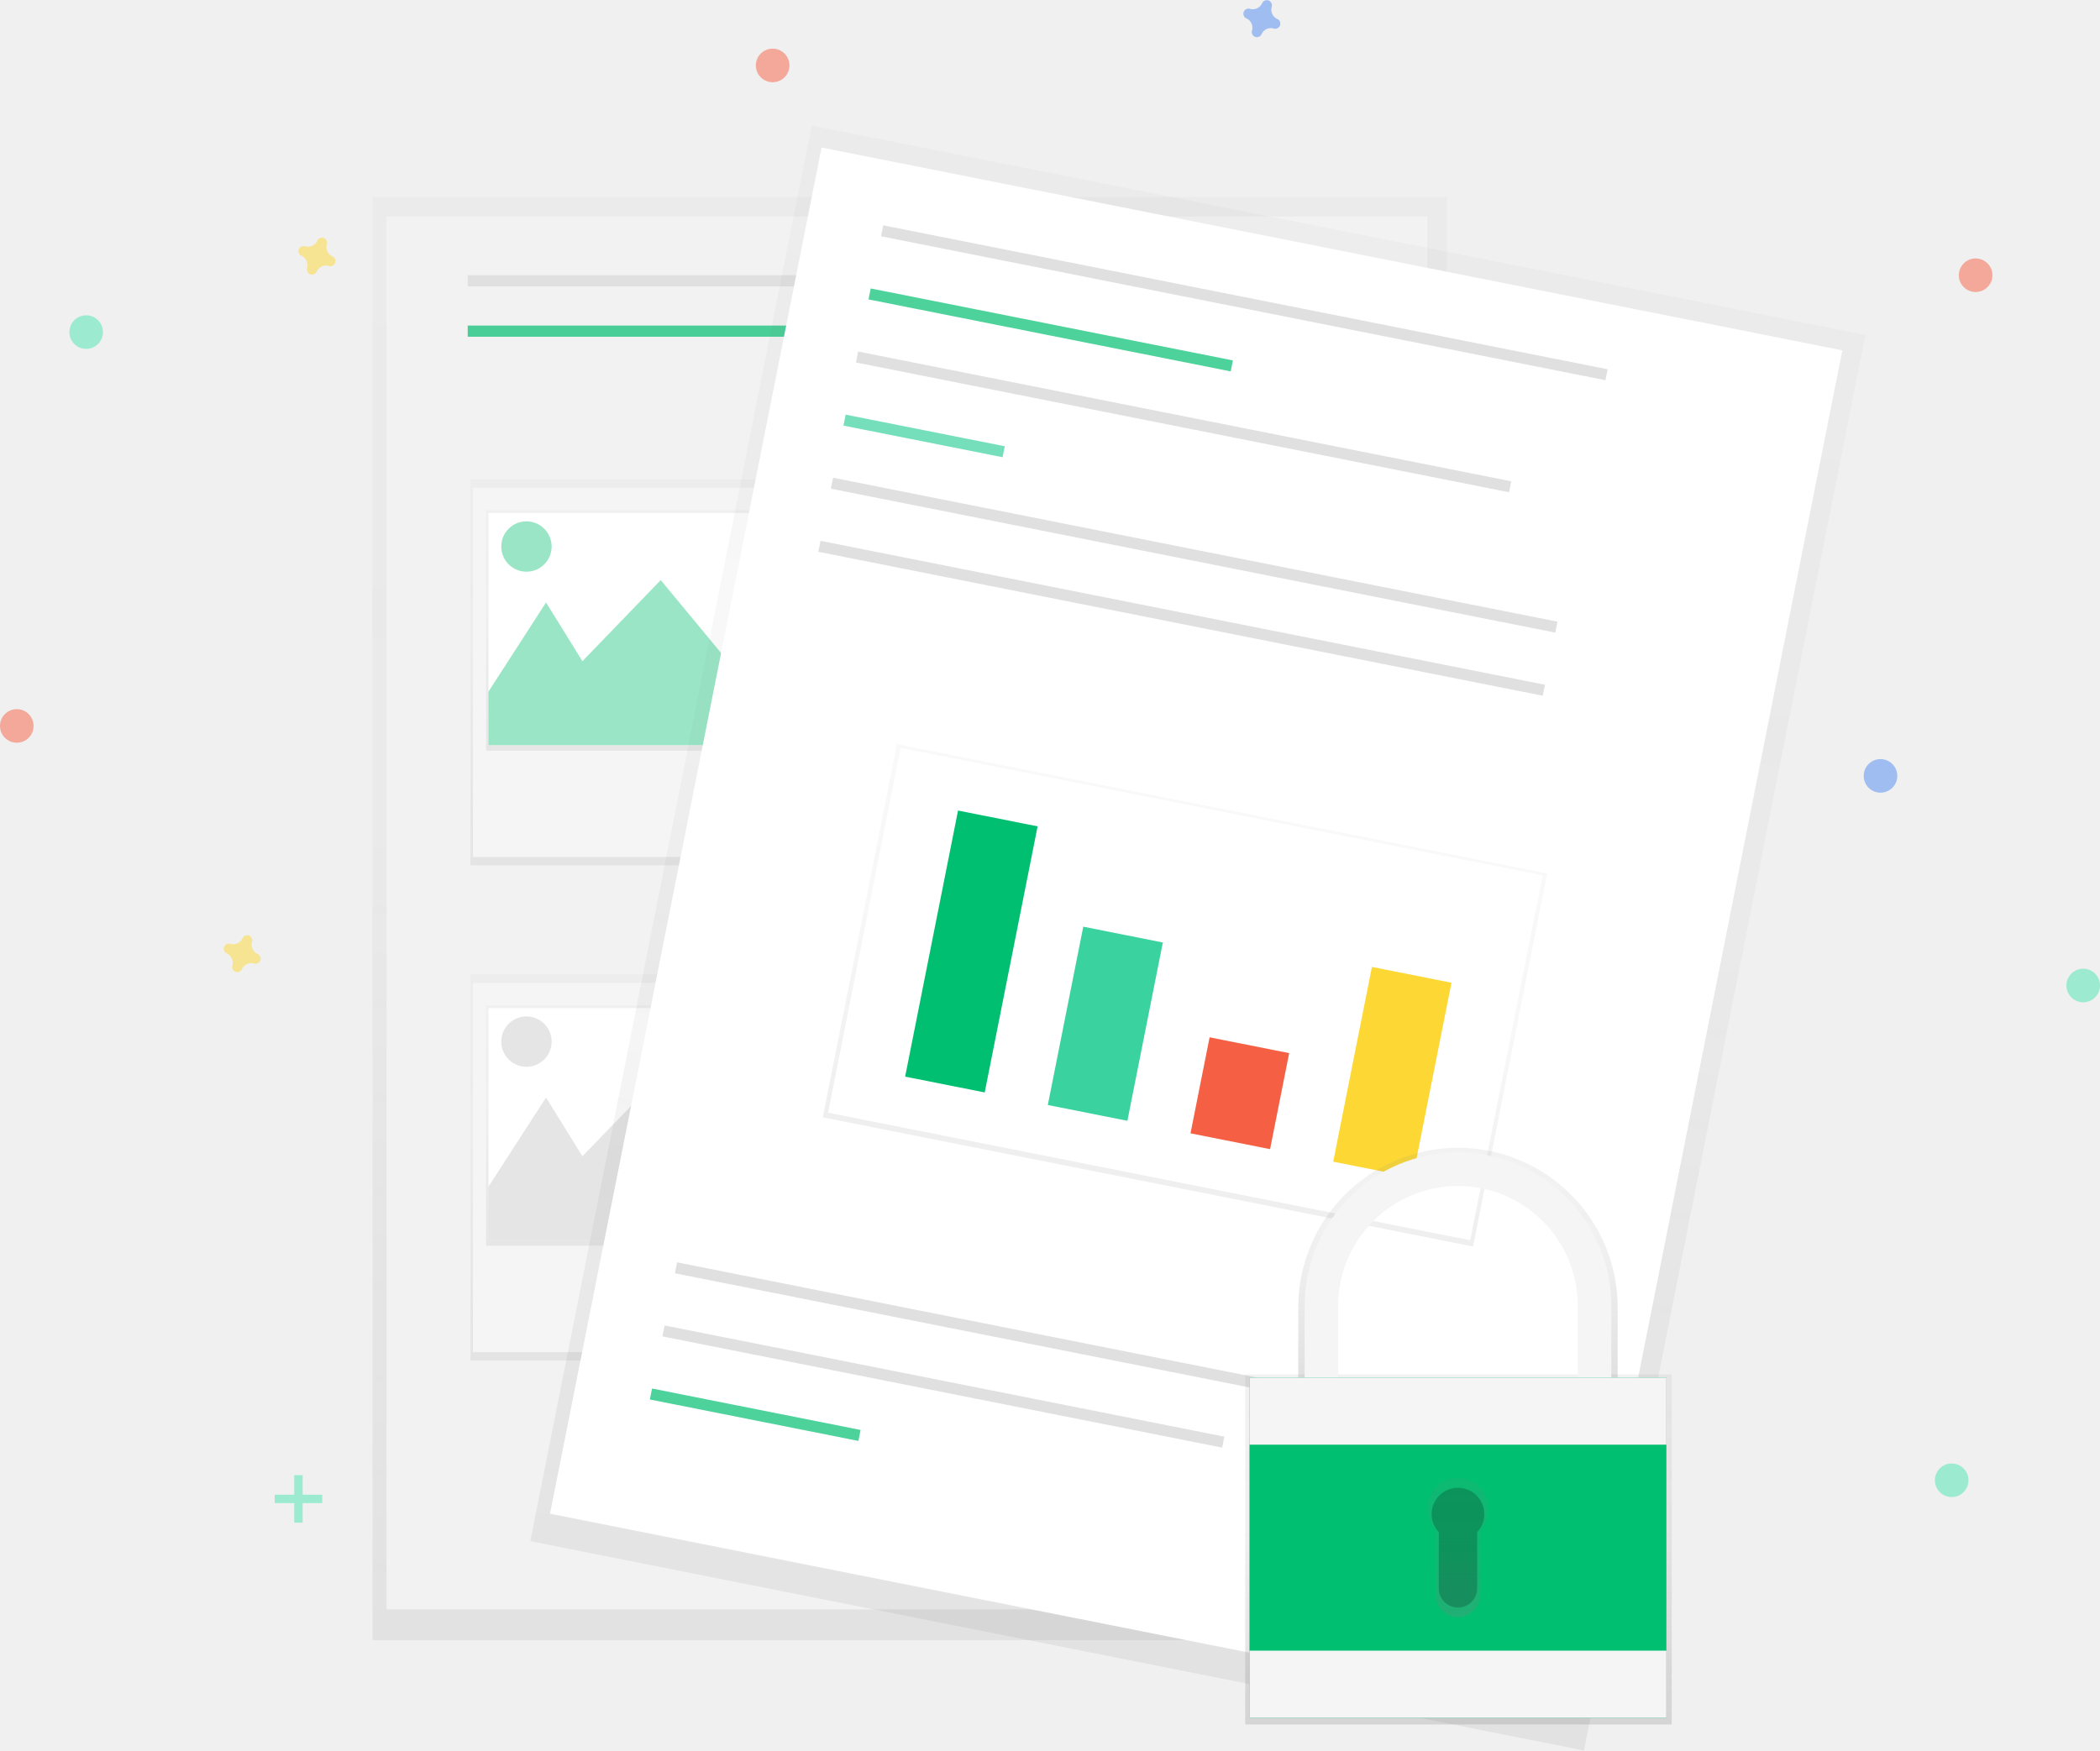
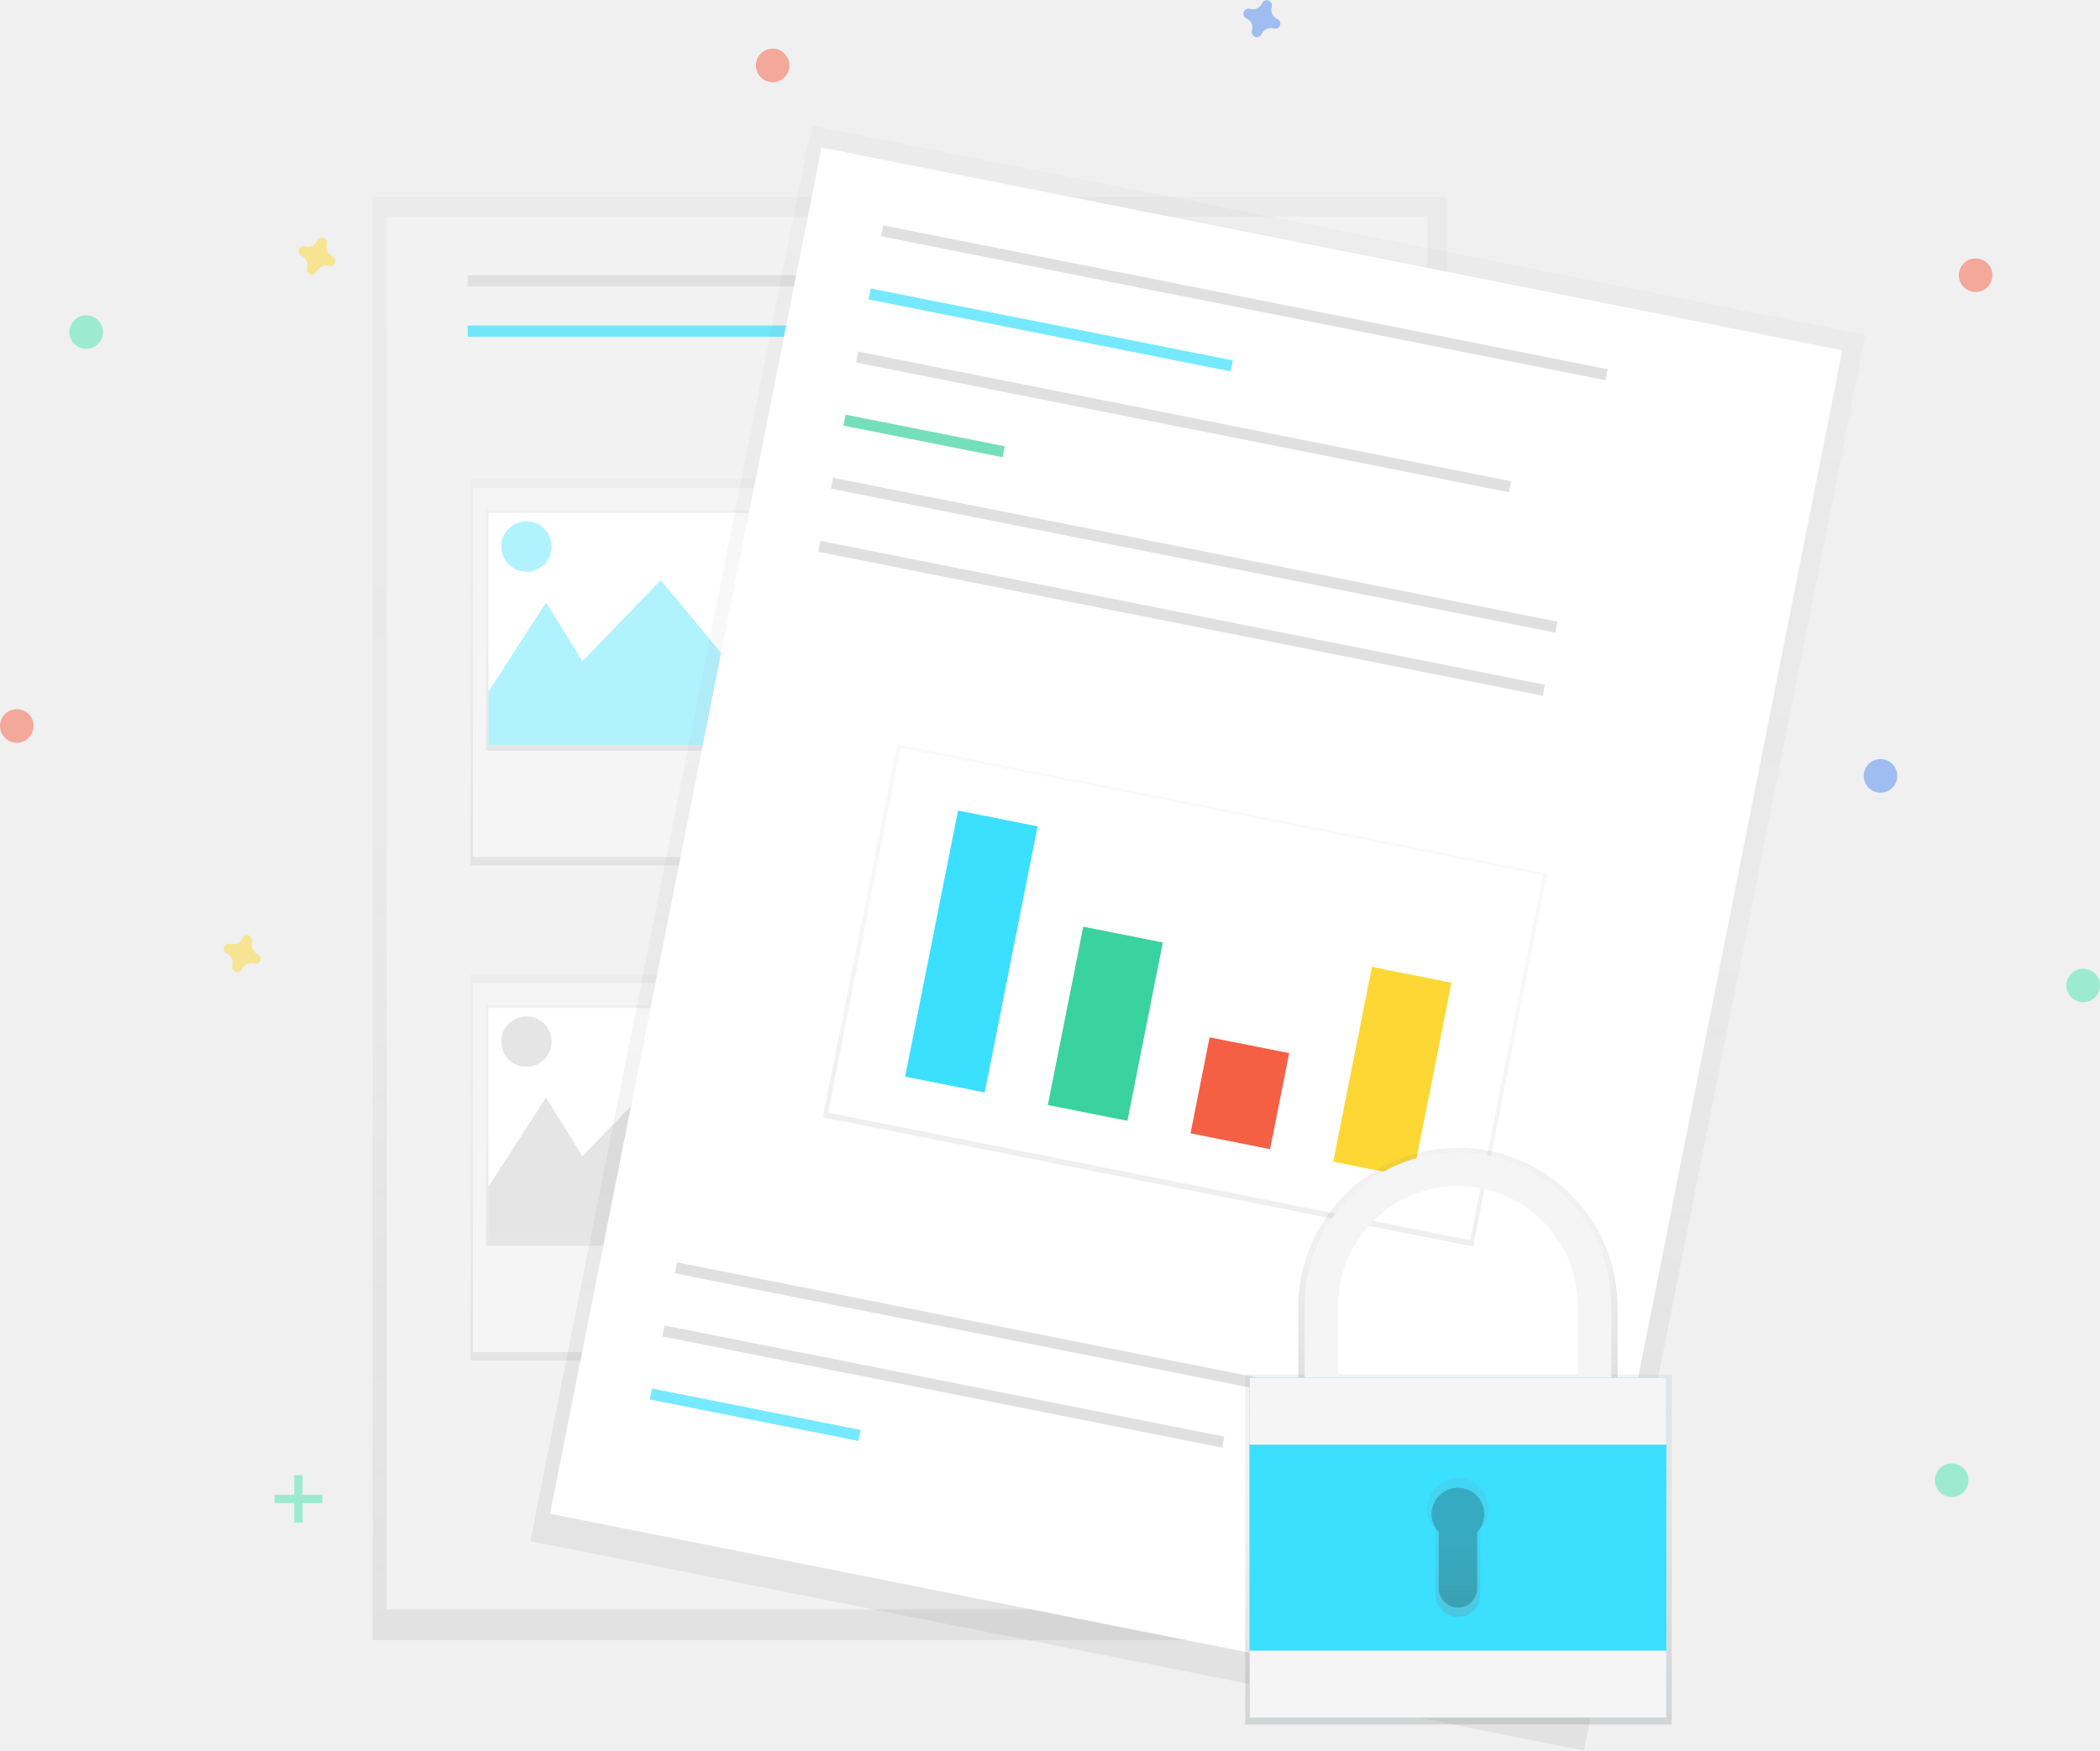
<svg xmlns="http://www.w3.org/2000/svg" xmlns:xlink="http://www.w3.org/1999/xlink" id="e8f68bdd-4984-4f2e-95b7-7fc8ec281257" data-name="Layer 1" width="918.14" height="765.54" viewBox="0 0 918.14 765.54">
  <defs>
    <linearGradient id="27aa7b70-b106-4a00-be67-693c8380e41d" x1="397.74" y1="717.25" x2="397.74" y2="86.11" gradientUnits="userSpaceOnUse">
      <stop offset="0" stop-color="gray" stop-opacity="0.25" />
      <stop offset="0.54" stop-color="gray" stop-opacity="0.12" />
      <stop offset="1" stop-color="gray" stop-opacity="0.1" />
    </linearGradient>
    <linearGradient id="46a816da-c484-41ec-8a6f-fbf14454d910" x1="288.88" y1="378.44" x2="288.88" y2="209.65" xlink:href="#27aa7b70-b106-4a00-be67-693c8380e41d" />
    <linearGradient id="32b634d8-28f1-48d9-a868-f602a2cad942" x1="288.88" y1="328.29" x2="288.88" y2="223.1" xlink:href="#27aa7b70-b106-4a00-be67-693c8380e41d" />
    <clipPath id="7a4c6aff-0be0-461b-a111-b3ae1b8fbf73" transform="translate(-140.93 -67.23)">
      <rect id="8cc91f6d-19b0-43cc-9c18-2faa83ac34ba" data-name="&lt;Rectangle&gt;" x="354.51" y="291.55" width="150.6" height="101.52" fill="#fff" />
    </clipPath>
    <linearGradient id="38f1cb81-8fac-4205-a0ff-a33ac00d354c" x1="288.88" y1="594.94" x2="288.88" y2="426.14" xlink:href="#27aa7b70-b106-4a00-be67-693c8380e41d" />
    <linearGradient id="6fc01aaf-135e-403e-a209-43b2a4fe59f1" x1="288.88" y1="544.79" x2="288.88" y2="439.6" xlink:href="#27aa7b70-b106-4a00-be67-693c8380e41d" />
    <clipPath id="79ce363a-d134-40e4-9f82-b96d04a36978" transform="translate(-140.93 -67.23)">
      <rect id="5b44e697-61fe-43bd-9a58-5f3e41301748" data-name="&lt;Rectangle&gt;" x="354.51" y="508.05" width="150.6" height="101.52" fill="#fff" />
    </clipPath>
    <linearGradient id="54803c44-522d-4b9e-9a34-f1f7b43e8483" x1="671.57" y1="760.34" x2="671.57" y2="129.2" gradientTransform="translate(1109.43 -194.1) rotate(90)" xlink:href="#27aa7b70-b106-4a00-be67-693c8380e41d" />
    <linearGradient id="089a6a47-adaa-499b-aefb-cd6464b62fb8" x1="670.96" y1="553.63" x2="670.96" y2="387.28" gradientTransform="translate(1129.51 -168.41) rotate(90)" xlink:href="#27aa7b70-b106-4a00-be67-693c8380e41d" />
    <linearGradient id="fd8d88e0-7826-450d-9e0b-001d1be709c2" x1="637.66" y1="754.12" x2="637.66" y2="601.05" xlink:href="#27aa7b70-b106-4a00-be67-693c8380e41d" />
    <linearGradient id="8d1793c5-b76e-44e2-a52e-569460402331" x1="778.37" y1="673.86" x2="778.37" y2="569.13" xlink:href="#27aa7b70-b106-4a00-be67-693c8380e41d" />
    <linearGradient id="4745700d-8097-45ff-9f71-625443fc4ad8" x1="778.37" y1="774.41" x2="778.37" y2="713.66" xlink:href="#27aa7b70-b106-4a00-be67-693c8380e41d" />
  </defs>
  <g opacity="0.5">
    <rect x="162.9" y="86.11" width="469.69" height="631.14" fill="url(#27aa7b70-b106-4a00-be67-693c8380e41d)" />
  </g>
  <rect x="169.02" y="94.67" width="455.01" height="609.12" fill="#f2f2f2" />
  <rect x="204.49" y="120.36" width="156.56" height="4.89" fill="#e0e0e0" />
-   <rect x="204.49" y="142.37" width="156.56" height="4.89" fill="#01bf71" opacity="0.7" />
+   <rect x="204.49" y="142.37" width="156.56" height="4.89" fill="#3bdfff" opacity="0.7" />
  <rect x="384.29" y="120.36" width="156.56" height="4.89" fill="#e0e0e0" />
  <rect x="408.75" y="259.8" width="156.56" height="4.89" fill="#e0e0e0" />
  <rect x="412.42" y="273.25" width="156.56" height="4.89" fill="#e0e0e0" />
  <rect x="419.76" y="286.7" width="156.56" height="4.89" fill="#e0e0e0" />
  <rect x="408.75" y="476.29" width="156.56" height="4.89" fill="#e0e0e0" />
  <rect x="412.42" y="489.75" width="156.56" height="4.89" fill="#e0e0e0" />
  <rect x="419.76" y="503.2" width="156.56" height="4.89" fill="#e0e0e0" />
  <g opacity="0.5">
    <rect x="205.71" y="209.65" width="166.35" height="168.79" fill="url(#46a816da-c484-41ec-8a6f-fbf14454d910)" />
  </g>
  <rect x="206.76" y="213.32" width="163.72" height="161.45" fill="#f5f5f5" />
  <g opacity="0.5">
    <rect x="212.53" y="223.1" width="152.7" height="105.19" fill="url(#32b634d8-28f1-48d9-a868-f602a2cad942)" />
  </g>
  <rect id="689f37f3-cc41-448d-b172-63ec123bc985" data-name="&lt;Rectangle&gt;" x="213.58" y="224.32" width="150.6" height="101.52" fill="#fff" />
  <g clip-path="url(#7a4c6aff-0be0-461b-a111-b3ae1b8fbf73)">
-     <polygon points="200.82 322.18 238.74 263.46 254.64 289.15 288.88 253.68 318.24 289.15 343.93 236.56 409.98 341.75 195.93 334.41 200.82 322.18" fill="#01bf71" opacity="0.4" />
-     <circle cx="230.17" cy="239" r="11.01" fill="#01bf71" opacity="0.4" />
+     <polygon points="200.82 322.18 238.74 263.46 254.64 289.15 288.88 253.68 318.24 289.15 343.93 236.56 409.98 341.75 195.93 334.41 200.82 322.18" fill="#3bdfff" opacity="0.4" />
+     <circle cx="230.17" cy="239" r="11.01" fill="#3bdfff" opacity="0.4" />
  </g>
  <g opacity="0.5">
    <rect x="205.71" y="426.14" width="166.35" height="168.79" fill="url(#38f1cb81-8fac-4205-a0ff-a33ac00d354c)" />
  </g>
  <rect x="206.76" y="429.81" width="163.72" height="161.45" fill="#f5f5f5" />
  <g opacity="0.5">
    <rect x="212.53" y="439.6" width="152.7" height="105.19" fill="url(#6fc01aaf-135e-403e-a209-43b2a4fe59f1)" />
  </g>
  <rect id="b429ac3a-f8a8-4171-bcce-5b6c002c0714" data-name="&lt;Rectangle&gt;" x="213.58" y="440.82" width="150.6" height="101.52" fill="#fff" />
  <g clip-path="url(#79ce363a-d134-40e4-9f82-b96d04a36978)">
    <polygon points="200.82 538.67 238.74 479.96 254.64 505.65 288.88 470.18 318.24 505.65 343.93 453.05 409.98 558.24 195.93 550.9 200.82 538.67" fill="#bdbdbd" opacity="0.4" />
    <circle cx="230.17" cy="455.5" r="11.01" fill="#bdbdbd" opacity="0.4" />
  </g>
  <g opacity="0.5">
    <rect x="349.09" y="242.63" width="631.14" height="469.69" transform="translate(-74.16 969.06) rotate(-78.76)" fill="url(#54803c44-522d-4b9e-9a34-f1f7b43e8483)" />
  </g>
  <rect x="359.37" y="247.33" width="609.12" height="455.01" transform="translate(-72.16 966.22) rotate(-78.76)" fill="#fff" />
  <rect x="523.5" y="197.22" width="322.91" height="4.89" transform="translate(-88.86 -196.94) rotate(11.24)" fill="#e0e0e0" />
  <rect x="433.36" y="650.7" width="322.91" height="4.89" transform="translate(-2.18 -170.66) rotate(11.24)" fill="#e0e0e0" />
  <rect x="428.58" y="671.14" width="249.52" height="4.89" transform="translate(1.01 -162.18) rotate(11.24)" fill="#e0e0e0" />
-   <rect x="424.6" y="683.47" width="92.96" height="4.89" transform="translate(1.84 -145.91) rotate(11.24)" fill="#01bf71" opacity="0.7" />
-   <rect x="519.57" y="209.08" width="161.45" height="4.89" transform="translate(-88.17 -180.2) rotate(11.24)" fill="#01bf71" opacity="0.7" />
+   <rect x="424.6" y="683.47" width="92.96" height="4.89" transform="translate(1.84 -145.91) rotate(11.24)" fill="#3bdfff" opacity="0.7" />
+   <rect x="519.57" y="209.08" width="161.45" height="4.89" transform="translate(-88.17 -180.2) rotate(11.24)" fill="#3bdfff" opacity="0.7" />
  <rect x="512.84" y="249.31" width="291.11" height="4.89" transform="translate(-79.21 -190.76) rotate(11.24)" fill="#e0e0e0" />
  <rect x="509.47" y="255.44" width="70.94" height="4.89" transform="translate(-80.19 -168.52) rotate(11.24)" fill="#3ad29f" opacity="0.7" />
  <rect x="501.56" y="307.59" width="322.91" height="4.89" transform="translate(-67.76 -190.54) rotate(11.24)" fill="#e0e0e0" />
  <g opacity="0.5">
    <rect x="575.87" y="357.6" width="166.35" height="289.88" transform="translate(-103.27 983.74) rotate(-78.76)" fill="url(#089a6a47-adaa-499b-aefb-cd6464b62fb8)" />
  </g>
  <rect x="516.06" y="420.61" width="286.22" height="162.68" transform="translate(-30.42 -186.11) rotate(11.24)" fill="#fff" />
  <rect x="496.08" y="335.18" width="322.91" height="4.89" transform="translate(-62.49 -188.94) rotate(11.24)" fill="#e0e0e0" />
-   <rect x="547.86" y="424.02" width="35.47" height="118.64" transform="translate(-35.84 -168.22) rotate(11.24)" fill="#01bf71" />
+   <rect x="547.86" y="424.02" width="35.47" height="118.64" transform="translate(-35.84 -168.22) rotate(11.24)" fill="#3bdfff" />
  <rect x="606.43" y="475.19" width="35.47" height="79.5" transform="translate(-28.56 -179.03) rotate(11.24)" fill="#3ad29f" />
  <rect x="665.23" y="523.93" width="35.47" height="42.81" transform="translate(-21.5 -189.92) rotate(11.24)" fill="#f55f44" />
  <rect x="731.91" y="492.72" width="35.47" height="86.84" transform="translate(-22.02 -203.09) rotate(11.24)" fill="#fdd835" />
  <g opacity="0.5">
    <rect x="128.65" y="645.09" width="3.67" height="20.79" fill="#47e6b1" />
    <rect x="269.58" y="712.31" width="3.67" height="20.79" transform="translate(853.2 384.07) rotate(90)" fill="#47e6b1" />
  </g>
  <path d="M699.44,75.56a4.49,4.49,0,0,1-2.5-5.43,2.16,2.16,0,0,0,.1-.5h0a2.25,2.25,0,0,0-4-1.49h0a2.16,2.16,0,0,0-.25.44,4.49,4.49,0,0,1-5.43,2.5,2.16,2.16,0,0,0-.5-.1h0a2.25,2.25,0,0,0-1.49,4h0a2.16,2.16,0,0,0,.44.25,4.49,4.49,0,0,1,2.5,5.43,2.16,2.16,0,0,0-.1.5h0a2.25,2.25,0,0,0,4,1.49h0a2.16,2.16,0,0,0,.25-.44,4.49,4.49,0,0,1,5.43-2.5,2.16,2.16,0,0,0,.5.1h0a2.25,2.25,0,0,0,1.49-4h0A2.16,2.16,0,0,0,699.44,75.56Z" transform="translate(-140.93 -67.23)" fill="#4d8af0" opacity="0.5" />
  <path d="M286.33,179.4a4.49,4.49,0,0,1-2.5-5.43,2.16,2.16,0,0,0,.1-.5h0a2.25,2.25,0,0,0-4-1.49h0a2.16,2.16,0,0,0-.25.44,4.49,4.49,0,0,1-5.43,2.5,2.16,2.16,0,0,0-.5-.1h0a2.25,2.25,0,0,0-1.49,4h0a2.16,2.16,0,0,0,.44.25,4.49,4.49,0,0,1,2.5,5.43,2.16,2.16,0,0,0-.1.5h0a2.25,2.25,0,0,0,4,1.49h0a2.16,2.16,0,0,0,.25-.44,4.49,4.49,0,0,1,5.43-2.5,2.16,2.16,0,0,0,.5.1h0a2.25,2.25,0,0,0,1.49-4h0A2.16,2.16,0,0,0,286.33,179.4Z" transform="translate(-140.93 -67.23)" fill="#fdd835" opacity="0.5" />
  <path d="M253.63,484.46a4.49,4.49,0,0,1-2.5-5.43,2.16,2.16,0,0,0,.1-.5h0a2.25,2.25,0,0,0-4-1.49h0a2.16,2.16,0,0,0-.25.44,4.49,4.49,0,0,1-5.43,2.5,2.16,2.16,0,0,0-.5-.1h0a2.25,2.25,0,0,0-1.49,4h0a2.16,2.16,0,0,0,.44.25,4.49,4.49,0,0,1,2.5,5.43,2.16,2.16,0,0,0-.1.5h0a2.25,2.25,0,0,0,4,1.49h0a2.16,2.16,0,0,0,.25-.44,4.49,4.49,0,0,1,5.43-2.5,2.16,2.16,0,0,0,.5.1h0a2.25,2.25,0,0,0,1.49-4h0A2.16,2.16,0,0,0,253.63,484.46Z" transform="translate(-140.93 -67.23)" fill="#fdd835" opacity="0.5" />
  <circle cx="337.81" cy="28.62" r="7.34" fill="#f55f44" opacity="0.5" />
  <circle cx="7.34" cy="317.46" r="7.34" fill="#f55f44" opacity="0.5" />
  <circle cx="863.76" cy="120.36" r="7.34" fill="#f55f44" opacity="0.5" />
  <circle cx="822.17" cy="339.3" r="7.34" fill="#4d8af0" opacity="0.5" />
  <circle cx="37.68" cy="145.22" r="7.34" fill="#47e6b1" opacity="0.5" />
  <circle cx="853.29" cy="647.34" r="7.34" fill="#47e6b1" opacity="0.5" />
  <circle cx="910.8" cy="430.97" r="7.34" fill="#47e6b1" opacity="0.5" />
  <rect x="544.42" y="601.05" width="186.48" height="153.07" fill="url(#fd8d88e0-7826-450d-9e0b-001d1be709c2)" />
  <path d="M723.82,639a54.55,54.55,0,0,1,109.1,0v34.91h15.27V639a69.82,69.82,0,0,0-139.65,0v34.91h15.27Z" transform="translate(-140.93 -67.23)" fill="url(#8d1793c5-b76e-44e2-a52e-569460402331)" />
  <path d="M726,638.25a52.37,52.37,0,1,1,104.74,0v33.52H845.4V638.25a67,67,0,0,0-134.06,0v33.52H726Z" transform="translate(-140.93 -67.23)" fill="#f5f5f5" />
-   <rect x="546.32" y="602.45" width="182.24" height="148.73" fill="#01bf71" />
+   <rect x="546.32" y="602.45" width="182.24" height="148.73" fill="#3bdfff" />
  <rect x="546.32" y="602.45" width="182.24" height="148.73" fill="#f5f5f5" />
-   <rect x="546.32" y="631.77" width="182.24" height="90.07" fill="#01bf71" />
+   <rect x="546.32" y="631.77" width="182.24" height="90.07" fill="#3bdfff" />
  <path d="M791.73,727a13.36,13.36,0,1,0-23.08,9.15v28.51a9.72,9.72,0,0,0,19.44,0V736.18A13.3,13.3,0,0,0,791.73,727Z" transform="translate(-140.93 -67.23)" fill="url(#4745700d-8097-45ff-9f71-625443fc4ad8)" />
  <path d="M789.89,729.38a11.52,11.52,0,1,0-19.9,7.89v24.58a8.38,8.38,0,1,0,16.76,0V737.27A11.47,11.47,0,0,0,789.89,729.38Z" transform="translate(-140.93 -67.23)" opacity="0.2" />
</svg>
